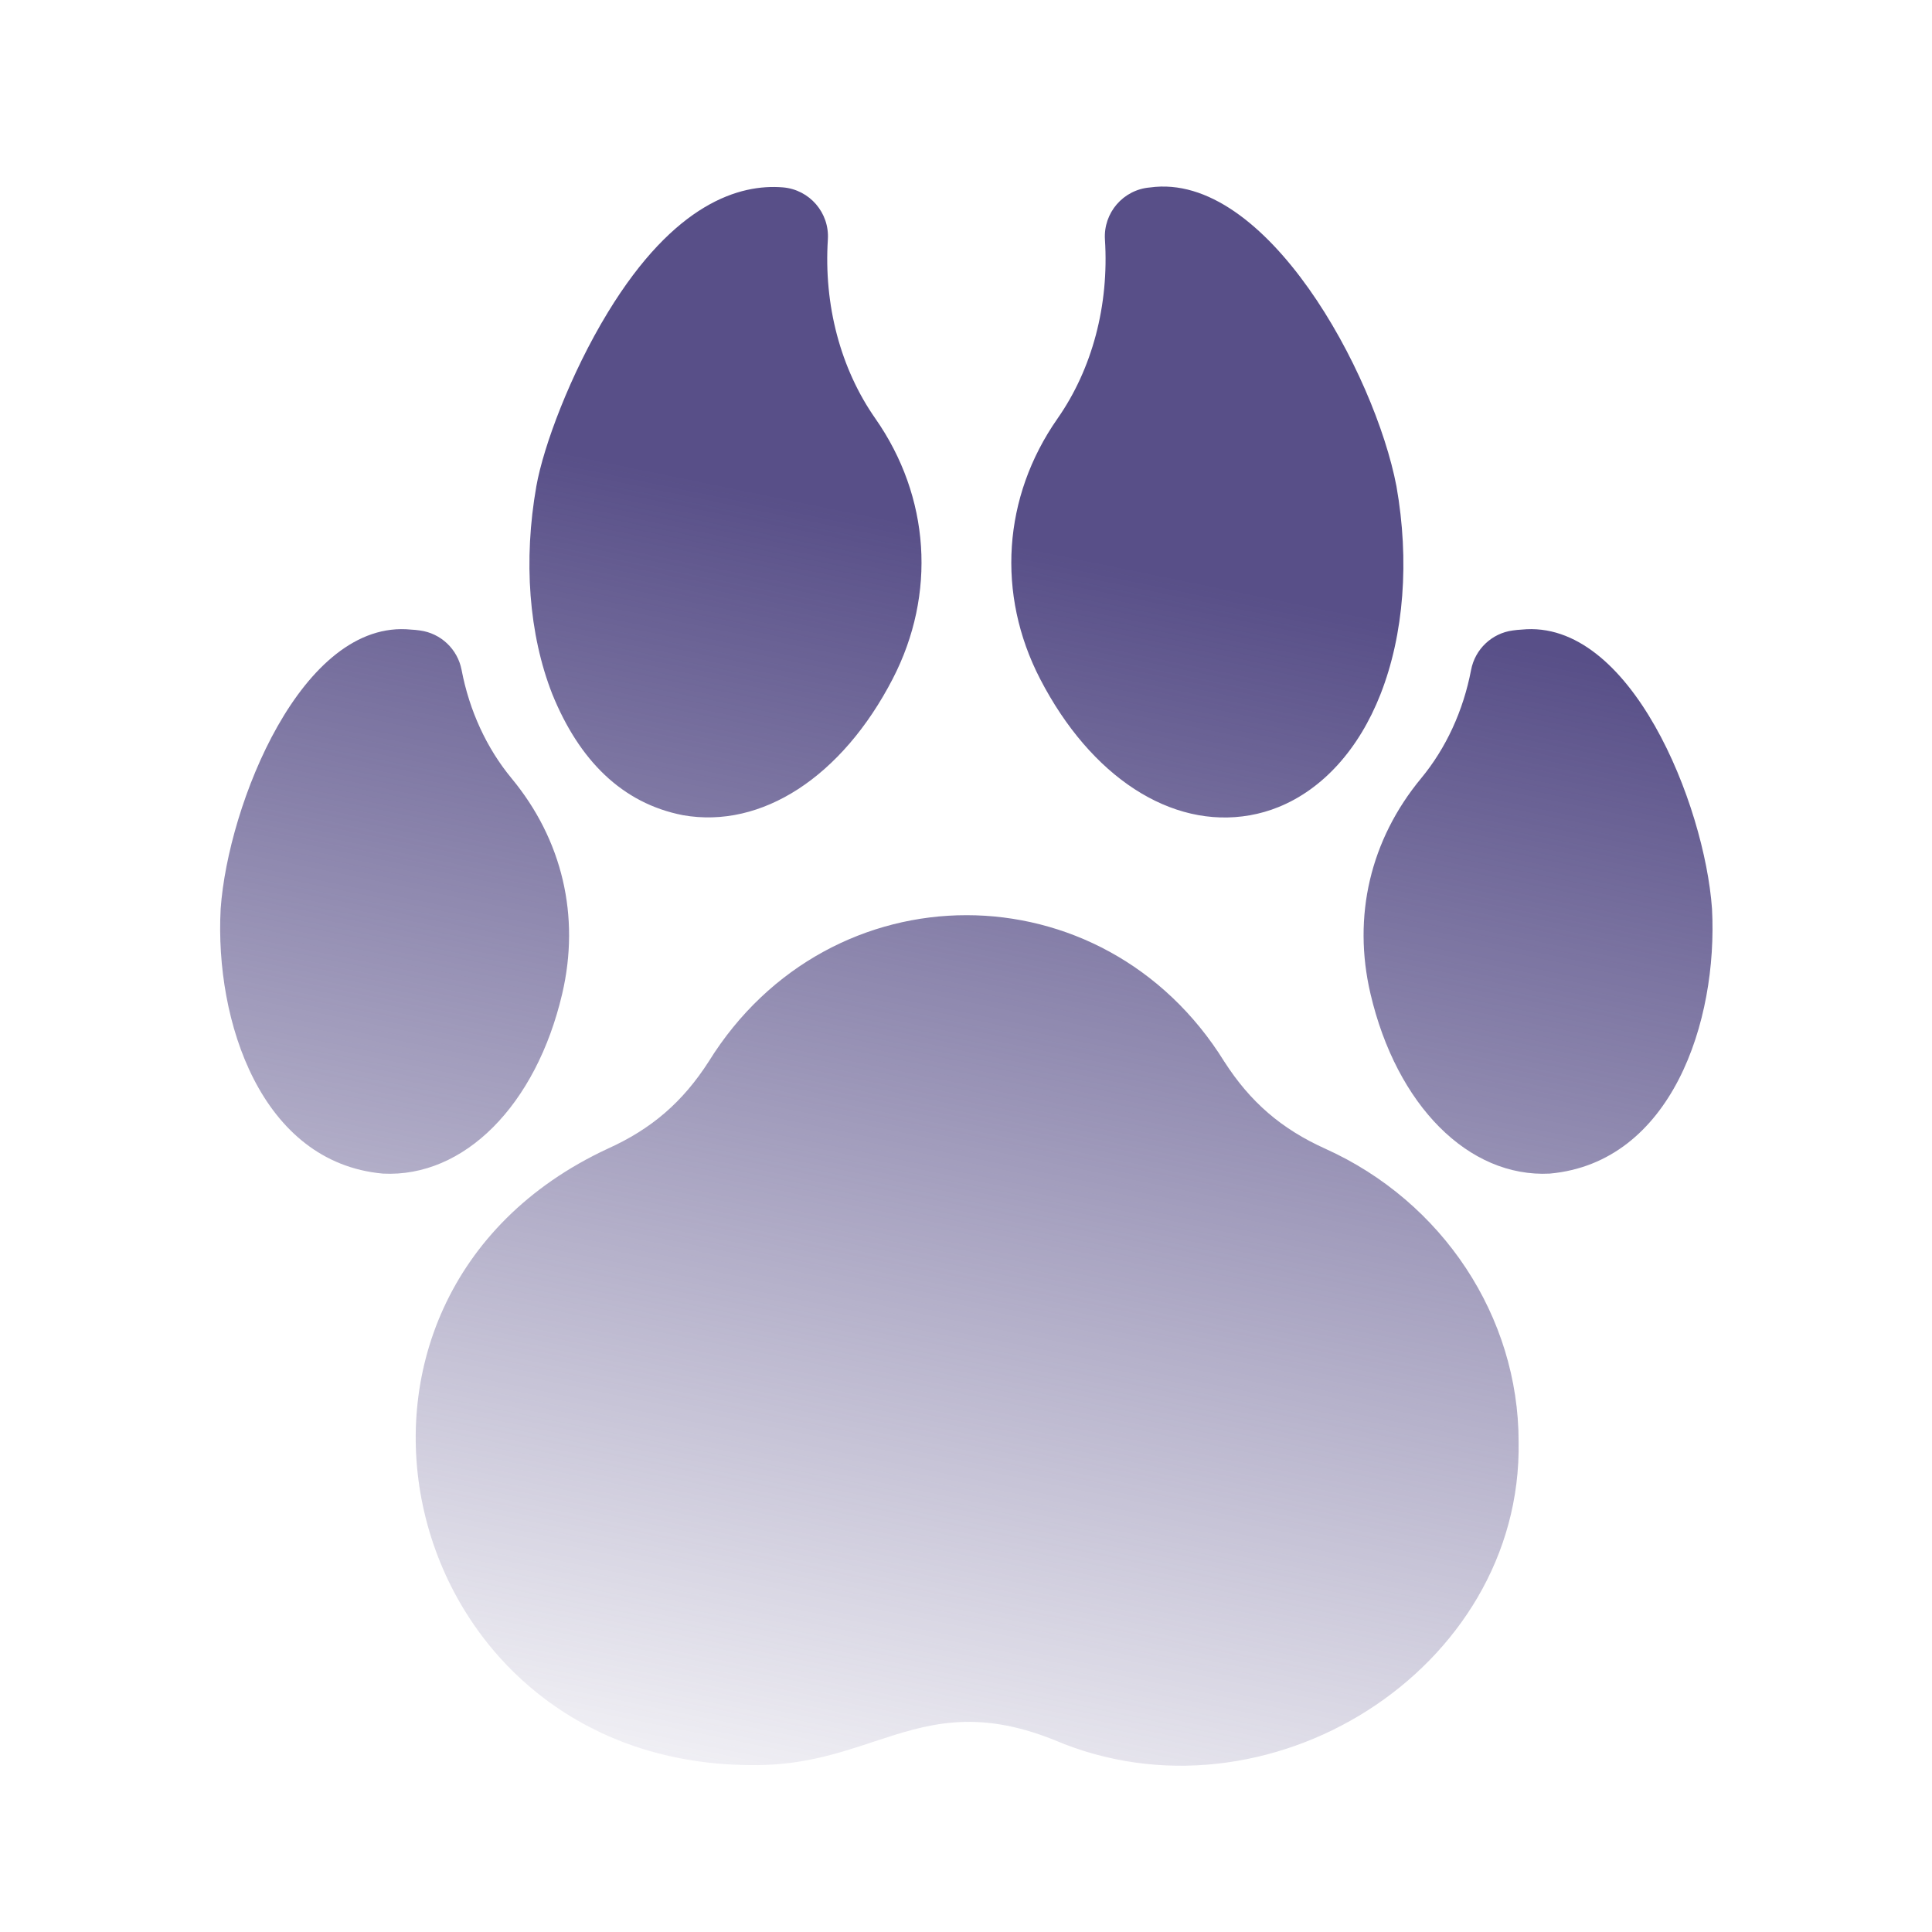
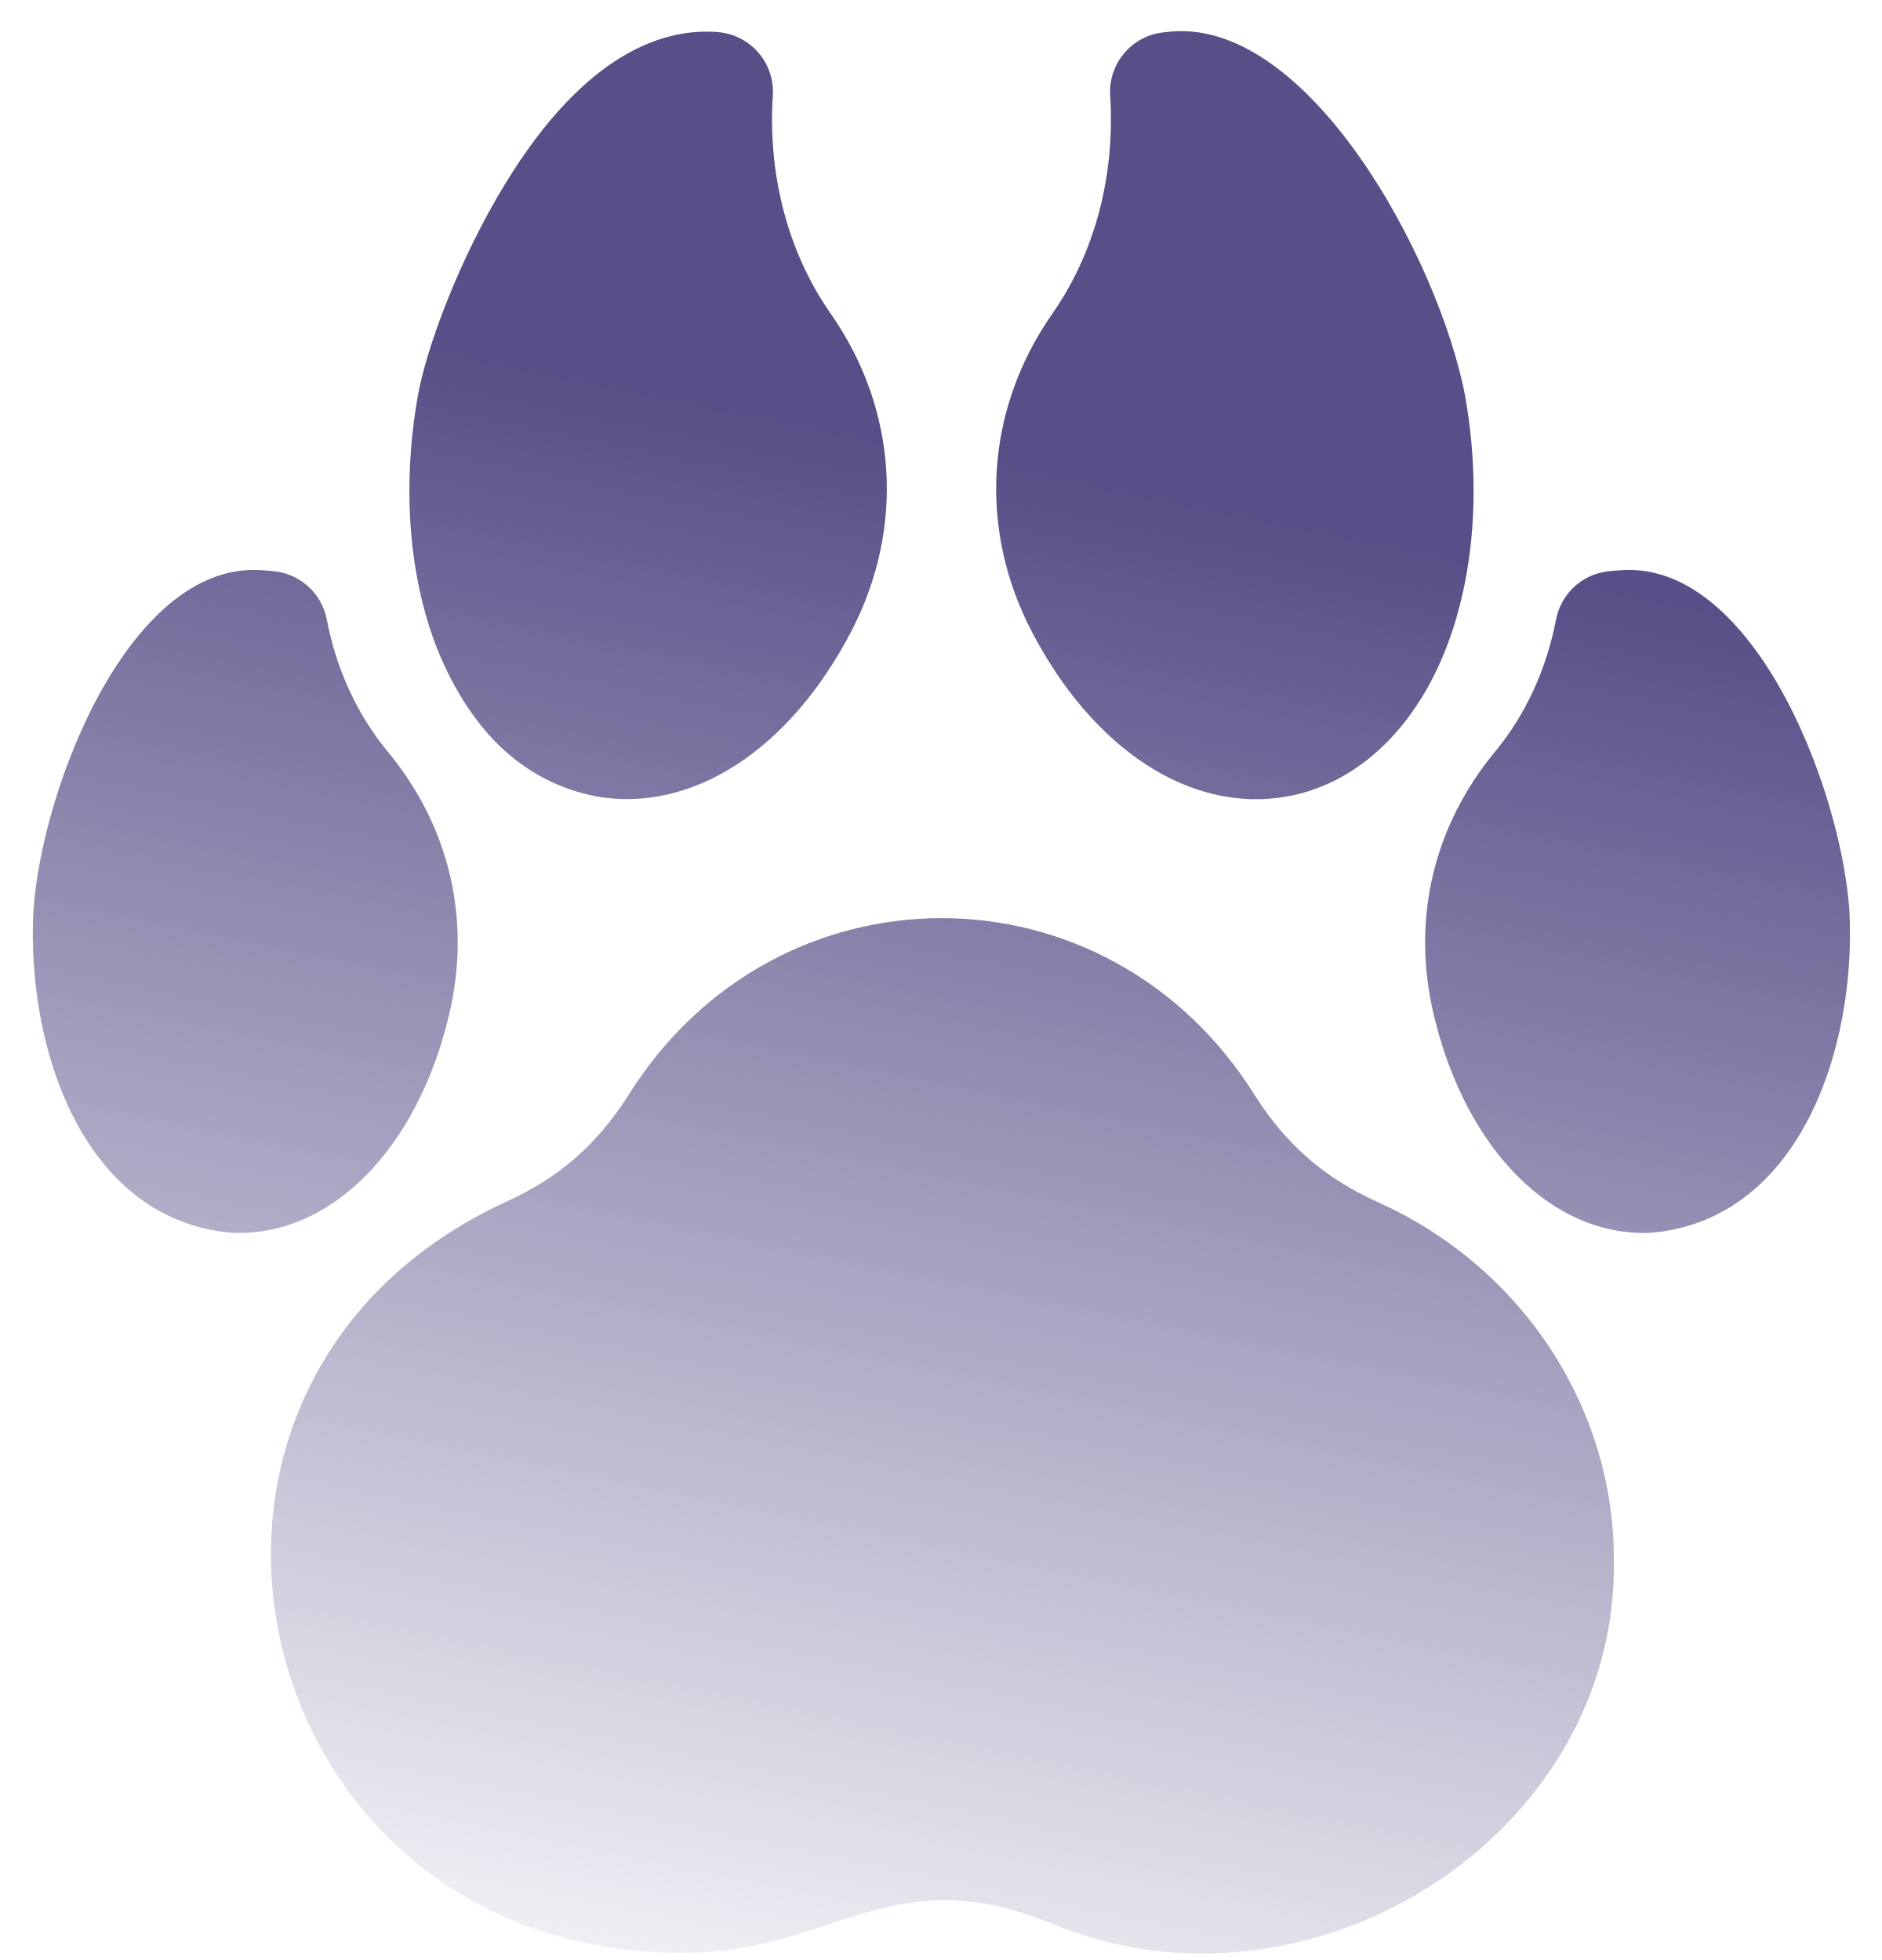
- <svg xmlns="http://www.w3.org/2000/svg" width="60" height="60" viewBox="0 0 60 60" fill="none">
-   <path fill-rule="evenodd" clip-rule="evenodd" d="M38.818 25.319C39.123 25.265 39.419 25.18 39.705 25.064C41.072 24.512 42.2 23.276 42.874 21.557C43.601 19.703 43.776 17.411 43.368 15.101C42.698 11.594 39.319 5.319 35.712 5.822C34.883 5.89 34.262 6.61 34.315 7.44C34.445 9.48 33.922 11.455 32.841 13.001C31.142 15.431 30.94 18.453 32.302 21.086C33.877 24.13 36.373 25.752 38.818 25.319ZM17.151 21.554C17.984 23.606 19.314 24.946 21.207 25.316C23.652 25.749 26.149 24.127 27.723 21.084C29.085 18.451 28.884 15.428 27.185 12.998C26.104 11.453 25.58 9.477 25.71 7.437C25.763 6.607 25.142 5.888 24.313 5.819C22.98 5.71 20.956 6.293 18.88 9.697C17.708 11.619 16.875 13.869 16.657 15.099C16.249 17.408 16.424 19.701 17.151 21.554ZM41.157 35.674C39.795 35.06 38.828 34.225 38.021 32.968C34.258 26.906 25.772 26.907 22.009 32.968C21.202 34.225 20.235 35.06 18.873 35.674C8.843 40.338 12.248 54.728 23.268 54.816C24.838 54.848 26.012 54.461 27.122 54.094C28.771 53.55 30.281 53.051 32.745 54.039C39.331 56.849 47.283 51.87 47.162 44.776C47.162 40.891 44.805 37.318 41.157 35.674ZM15.889 24.174C17.465 26.079 18.023 28.453 17.46 30.861C16.648 34.333 14.409 36.578 11.889 36.447C8.11 36.103 6.665 31.718 6.853 28.223C7.08 24.996 9.376 19.208 12.767 19.553C12.856 19.557 12.946 19.566 13.043 19.58C13.693 19.668 14.212 20.162 14.335 20.805C14.577 22.073 15.114 23.238 15.889 24.174ZM46.977 19.58C47.075 19.566 47.165 19.557 47.253 19.553C50.639 19.207 52.939 24.985 53.168 28.223C53.355 31.721 51.911 36.102 48.131 36.447C45.611 36.578 43.373 34.333 42.561 30.861C41.998 28.454 42.556 26.079 44.132 24.174C44.907 23.238 45.444 22.073 45.686 20.805C45.809 20.162 46.328 19.668 46.977 19.58Z" fill="url(#paint0_linear_3812_21260)" />
+ <svg xmlns="http://www.w3.org/2000/svg" width="48" height="50" viewBox="0 0 48 50" fill="none">
+   <path fill-rule="evenodd" clip-rule="evenodd" d="M32.818 20.319C33.123 20.265 33.419 20.18 33.705 20.064C35.072 19.512 36.2 18.276 36.874 16.557C37.601 14.703 37.776 12.411 37.368 10.101C36.698 6.594 33.319 0.319 29.712 0.822C28.884 0.89 28.262 1.61 28.315 2.44C28.445 4.48 27.922 6.455 26.841 8.001C25.142 10.431 24.94 13.453 26.302 16.086C27.877 19.13 30.373 20.752 32.818 20.319ZM11.151 16.554C11.984 18.606 13.314 19.946 15.207 20.316C17.652 20.749 20.149 19.127 21.723 16.084C23.085 13.451 22.884 10.428 21.185 7.999C20.104 6.453 19.58 4.477 19.71 2.437C19.763 1.607 19.142 0.888 18.313 0.819C16.98 0.71 14.956 1.293 12.88 4.697C11.708 6.619 10.875 8.869 10.657 10.099C10.249 12.408 10.424 14.701 11.151 16.554ZM35.157 30.674C33.795 30.06 32.828 29.226 32.021 27.968C28.258 21.906 19.772 21.907 16.009 27.968C15.202 29.226 14.235 30.06 12.873 30.674C2.843 35.338 6.248 49.728 17.268 49.816C18.838 49.848 20.012 49.461 21.122 49.094C22.771 48.55 24.281 48.051 26.745 49.039C33.331 51.849 41.283 46.87 41.162 39.776C41.162 35.891 38.805 32.318 35.157 30.674ZM9.889 19.174C11.465 21.079 12.023 23.453 11.46 25.861C10.648 29.333 8.409 31.578 5.889 31.447C2.11 31.103 0.665 26.718 0.853 23.223C1.08 19.996 3.376 14.208 6.767 14.553C6.856 14.557 6.946 14.566 7.044 14.58C7.693 14.668 8.212 15.162 8.335 15.805C8.577 17.073 9.114 18.238 9.889 19.174ZM40.977 14.58C41.075 14.566 41.165 14.557 41.253 14.553C44.639 14.207 46.939 19.985 47.168 23.223C47.355 26.721 45.911 31.102 42.131 31.447C39.611 31.578 37.373 29.333 36.561 25.861C35.998 23.454 36.556 21.079 38.132 19.174C38.907 18.238 39.444 17.073 39.686 15.805C39.809 15.162 40.328 14.668 40.977 14.58Z" fill="url(#paint0_linear_3812_21261)" />
  <defs>
-     <linearGradient id="paint0_linear_3812_21260" x1="49.636" y1="20.596" x2="41.018" y2="62.685" gradientUnits="userSpaceOnUse">
+     <linearGradient id="paint0_linear_3812_21261" x1="43.636" y1="15.596" x2="35.018" y2="57.685" gradientUnits="userSpaceOnUse">
      <stop stop-color="#584F88" />
      <stop offset="1" stop-color="#584F88" stop-opacity="0" />
    </linearGradient>
  </defs>
</svg>
